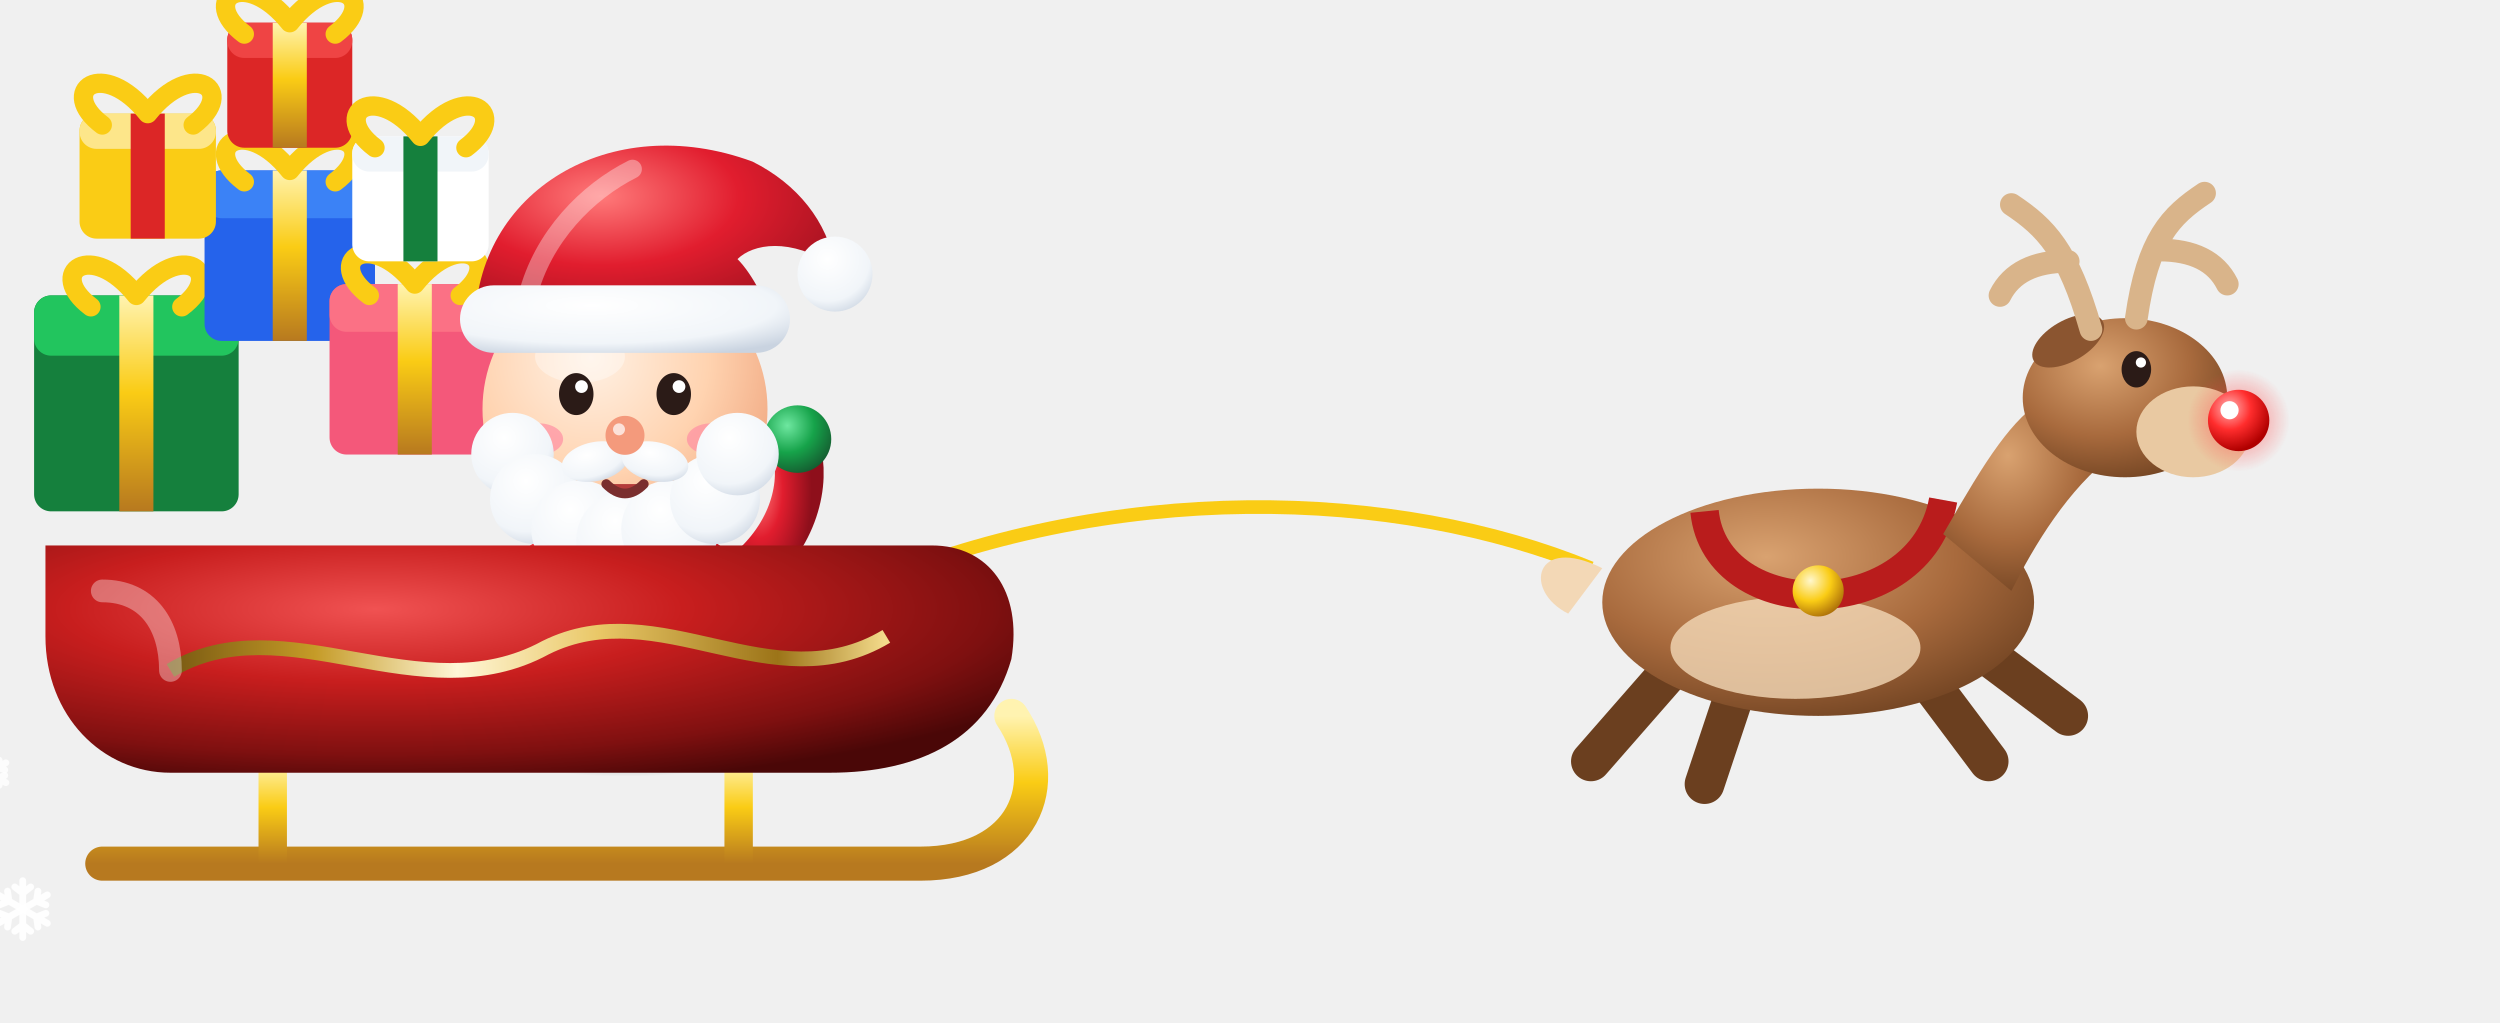
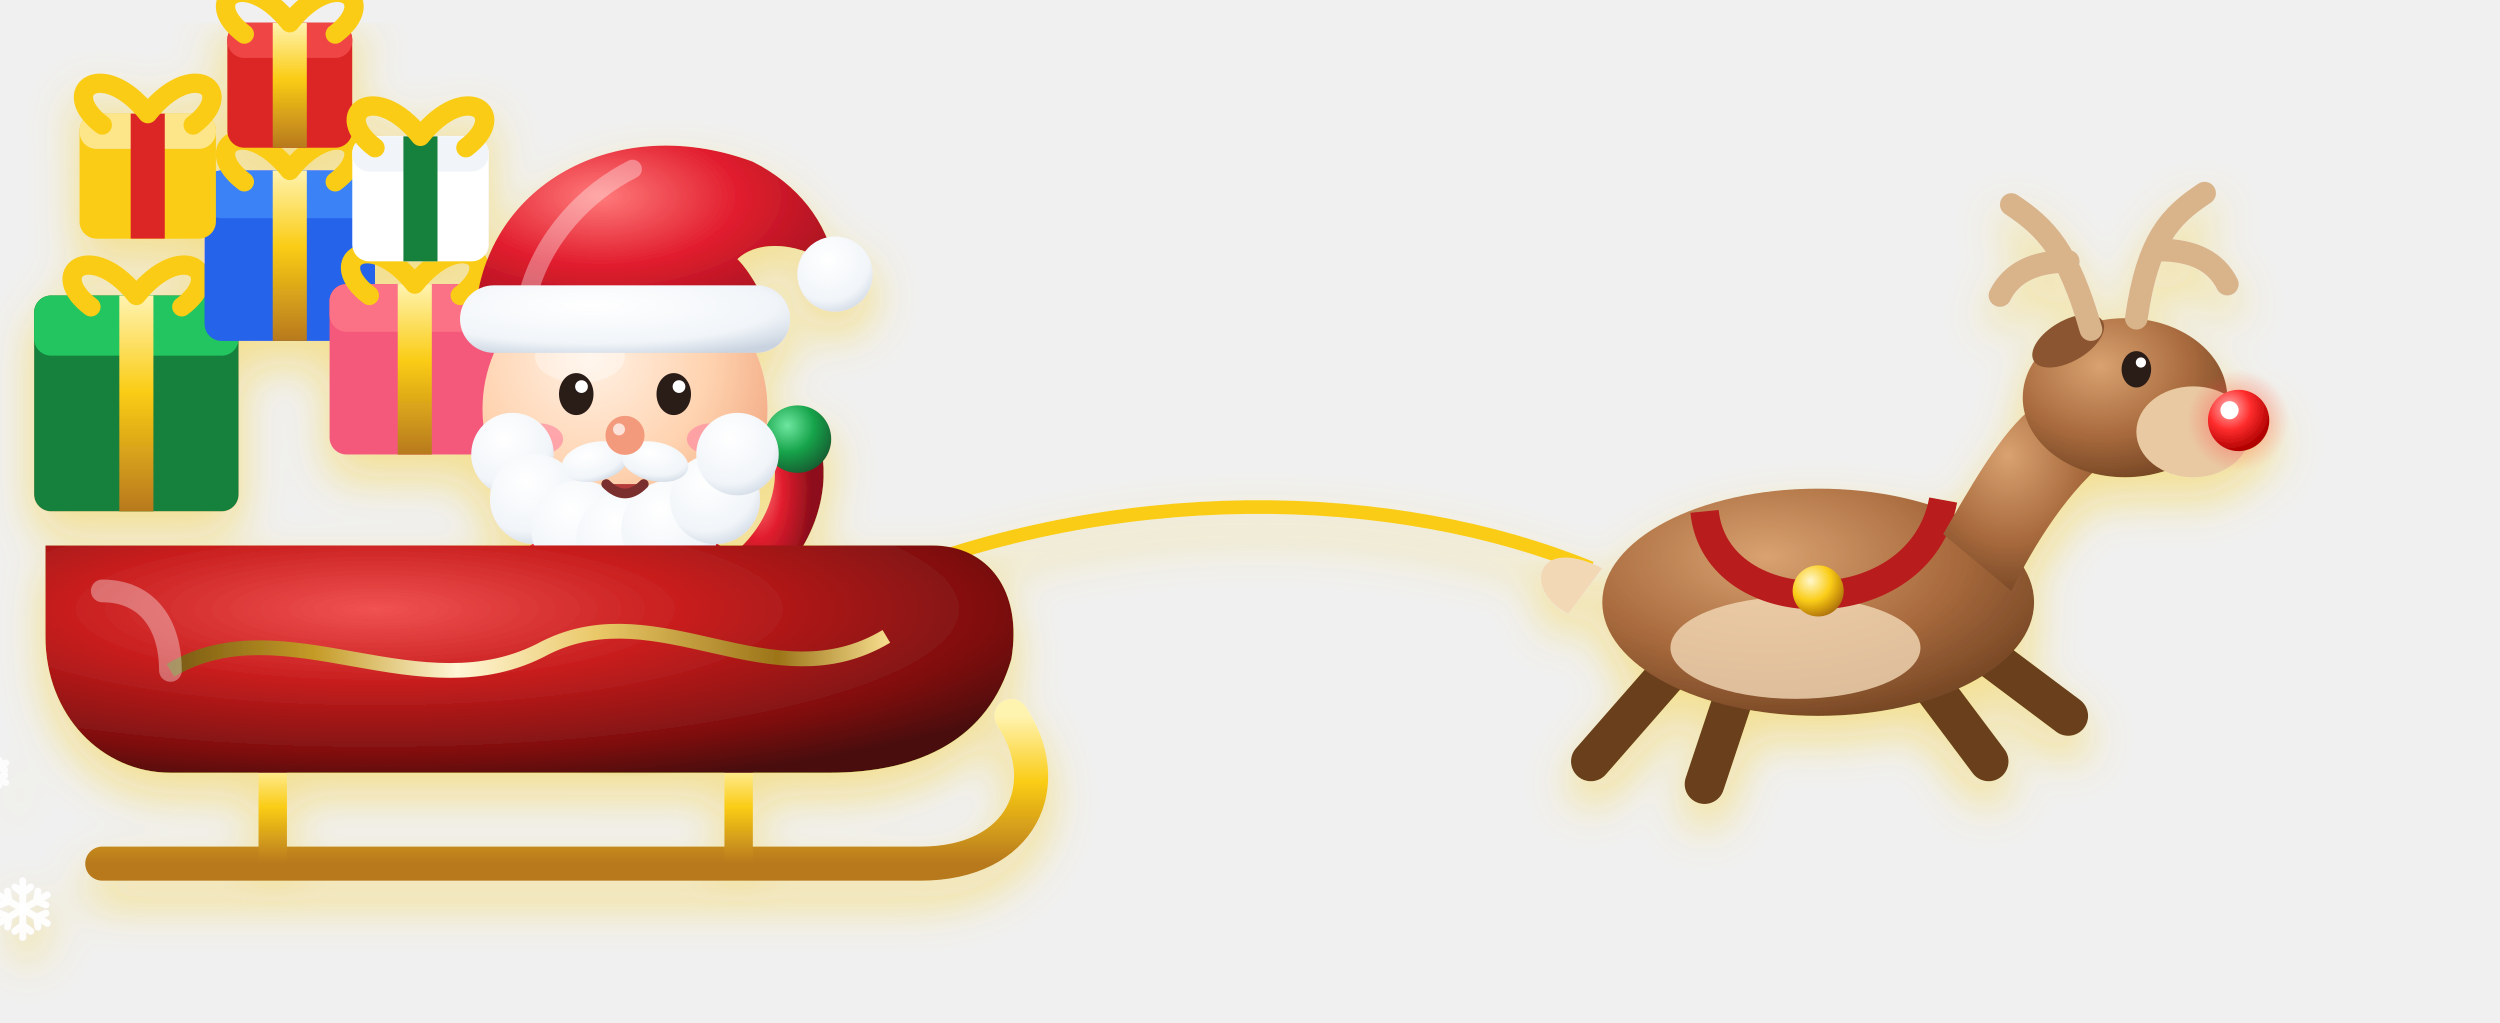
<svg xmlns="http://www.w3.org/2000/svg" width="440" height="180" viewBox="0 0 440 180">
  <defs>
    <radialGradient id="skin" cx="38%" cy="32%" r="75%">
      <stop offset="0" stop-color="#FFF1E4" />
      <stop offset=".55" stop-color="#FFD3B0" />
      <stop offset="1" stop-color="#EFA37C" />
    </radialGradient>
    <radialGradient id="red" cx="35%" cy="28%" r="85%">
      <stop offset="0" stop-color="#FF7A7A" />
      <stop offset=".45" stop-color="#E11D2E" />
      <stop offset="1" stop-color="#8E0F1B" />
    </radialGradient>
    <radialGradient id="pink" cx="35%" cy="28%" r="85%">
      <stop offset="0" stop-color="#FFC1CF" />
      <stop offset=".45" stop-color="#F4587A" />
      <stop offset="1" stop-color="#B0204A" />
    </radialGradient>
    <radialGradient id="fur" cx="40%" cy="30%" r="80%">
      <stop offset="0" stop-color="#FFFFFF" />
      <stop offset=".7" stop-color="#F1F5F9" />
      <stop offset="1" stop-color="#C9D3E0" />
    </radialGradient>
    <linearGradient id="gold" x1="0" y1="0" x2="0" y2="1">
      <stop offset="0" stop-color="#FFF3B0" />
      <stop offset=".45" stop-color="#FACC15" />
      <stop offset="1" stop-color="#B7791F" />
    </linearGradient>
    <radialGradient id="goldR" cx="35%" cy="30%" r="80%">
      <stop offset="0" stop-color="#FFF7CC" />
      <stop offset=".5" stop-color="#FACC15" />
      <stop offset="1" stop-color="#A16207" />
    </radialGradient>
    <radialGradient id="green" cx="35%" cy="30%" r="80%">
      <stop offset="0" stop-color="#6EE7A0" />
      <stop offset=".5" stop-color="#16A34A" />
      <stop offset="1" stop-color="#14532D" />
    </radialGradient>
    <radialGradient id="snow" cx="38%" cy="30%" r="80%">
      <stop offset="0" stop-color="#FFFFFF" />
      <stop offset=".65" stop-color="#EEF4FB" />
      <stop offset="1" stop-color="#B9C7DA" />
    </radialGradient>
    <radialGradient id="deer" cx="38%" cy="30%" r="80%">
      <stop offset="0" stop-color="#D9A270" />
      <stop offset=".55" stop-color="#A86A3D" />
      <stop offset="1" stop-color="#6B3F1F" />
    </radialGradient>
    <radialGradient id="nose" cx="35%" cy="30%" r="70%">
      <stop offset="0" stop-color="#FFB4B4" />
      <stop offset=".5" stop-color="#FF2D2D" />
      <stop offset="1" stop-color="#B00000" />
    </radialGradient>
    <radialGradient id="glow" cx="50%" cy="50%" r="50%">
      <stop offset="0" stop-color="#FF4D4D" stop-opacity=".7" />
      <stop offset="1" stop-color="#FF4D4D" stop-opacity="0" />
    </radialGradient>
    <radialGradient id="shadow" cx="50%" cy="50%" r="50%">
      <stop offset="0" stop-color="#000" stop-opacity=".35" />
      <stop offset="1" stop-color="#000" stop-opacity="0" />
    </radialGradient>
    <linearGradient id="goldH" x1="0" y1="0" x2="1" y2="0">
      <stop offset="0" stop-color="#7A5A12" />
      <stop offset=".2" stop-color="#C59B27" />
      <stop offset=".4" stop-color="#FFF6D6" />
      <stop offset=".6" stop-color="#E9C766" />
      <stop offset=".85" stop-color="#9C7418" />
      <stop offset="1" stop-color="#F3DA8A" />
    </linearGradient>
    <radialGradient id="velvet" cx="34%" cy="28%" r="80%">
      <stop offset="0" stop-color="#F05252" />
      <stop offset=".4" stop-color="#C81E1E" />
      <stop offset=".8" stop-color="#7F1010" />
      <stop offset="1" stop-color="#4A0707" />
    </radialGradient>
    <linearGradient id="velvetL" x1="0" y1="0" x2="0" y2="1">
      <stop offset="0" stop-color="#DC2626" />
      <stop offset=".5" stop-color="#A51616" />
      <stop offset="1" stop-color="#5E0B0B" />
    </linearGradient>
    <linearGradient id="pine1" x1="0" y1="0" x2="1" y2="1">
      <stop offset="0" stop-color="#4ADE80" />
      <stop offset="1" stop-color="#15803D" />
    </linearGradient>
    <linearGradient id="pine2" x1="0" y1="0" x2="1" y2="1">
      <stop offset="0" stop-color="#22C55E" />
      <stop offset="1" stop-color="#14532D" />
    </linearGradient>
    <linearGradient id="pine3" x1="0" y1="0" x2="1" y2="1">
      <stop offset="0" stop-color="#16A34A" />
      <stop offset="1" stop-color="#052E16" />
    </linearGradient>
    <radialGradient id="berry" cx="35%" cy="30%" r="70%">
      <stop offset="0" stop-color="#FFB3B3" />
      <stop offset=".45" stop-color="#DC2626" />
      <stop offset="1" stop-color="#6B0A0A" />
    </radialGradient>
    <radialGradient id="mist" cx="35%" cy="30%" r="70%">
      <stop offset="0" stop-color="#FFFFFF" />
      <stop offset="1" stop-color="#D9E4D0" />
    </radialGradient>
+     <filter id="ds" x="-10%" y="-20%" width="120%" height="150%">
+       <feDropShadow dx="0" dy="4" stdDeviation="4" flood-color="#FACC15" flood-opacity=".45" />
+     </filter>
  </defs>
-   <path d="M150 104 C196 84 246 86 280 100" stroke="#FACC15" stroke-width="2.4" fill="none" />
-   <g transform="translate(320 100) scale(1.0)">
-     <path d="M-26 18 L-40 34 M-14 20 L-20 38 M18 18 L30 34 M28 14 L44 26" stroke="#6B3F1F" stroke-width="7" stroke-linecap="round" />
-     <ellipse cx="0" cy="6" rx="38" ry="20" fill="url(#deer)" />
-     <ellipse cx="-4" cy="14" rx="22" ry="9" fill="#F3D8B6" opacity=".8" />
-     <path d="M-38 0 C-50 -6 -52 4 -44 8" fill="#F3D8B6" />
-     <path d="M-20 -10 C-18 10 18 10 22 -12" stroke="#B91C1C" stroke-width="5" fill="none" />
-     <circle cx="0" cy="4" r="4.5" fill="url(#goldR)" />
-     <path d="M22 -6 C30 -20 34 -26 40 -30 L52 -20 C44 -14 38 -4 34 4 Z" fill="url(#deer)" />
-     <ellipse cx="54" cy="-30" rx="18" ry="14" fill="url(#deer)" />
-     <ellipse cx="66" cy="-24" rx="10" ry="8" fill="#E9C9A2" />
-     <circle cx="74" cy="-26" r="9" fill="url(#glow)" />
-     <circle cx="74" cy="-26" r="5.4" fill="url(#nose)" />
-     <circle cx="72.4" cy="-27.8" r="1.6" fill="#fff" />
-     <ellipse cx="56" cy="-35" rx="2.6" ry="3.2" fill="#2B1B17" />
-     <circle cx="56.8" cy="-36.2" r=".9" fill="#fff" />
-     <ellipse cx="44" cy="-40" rx="7" ry="3.6" fill="#8B5530" transform="rotate(-30 44 -40)" />
-     <path d="M48 -42 C44 -56 40 -60 34 -64 M44 -54 C38 -54 34 -52 32 -48 M56 -44 C58 -58 62 -62 68 -66 M60 -56 C66 -56 70 -54 72 -50" stroke="#D9B48A" stroke-width="4" fill="none" stroke-linecap="round" />
-   </g>
-   <path d="M18 152 L162 152 C180 152 186 138 178 126" stroke="url(#gold)" stroke-width="6" fill="none" stroke-linecap="round" />
-   <path d="M48 134 L48 152 M130 134 L130 152" stroke="url(#gold)" stroke-width="5" />
-   <g transform="translate(6 52)">
-     <rect x="0" y="0" width="36" height="38" rx="3" fill="#15803D" />
-     <rect x="0" y="0" width="36" height="10.6" rx="3" fill="#22C55E" />
-     <rect x="15.0" y="0" width="6" height="38" fill="url(#gold)" />
-     <path d="M18.0 0 c-8 -10 -16 -4 -8 2 M18.0 0 c8 -10 16 -4 8 2" stroke="#FACC15" stroke-width="3.4" fill="none" stroke-linecap="round" />
-   </g>
-   <g transform="translate(36 30)">
-     <rect x="0" y="0" width="30" height="30" rx="3" fill="#2563EB" />
-     <rect x="0" y="0" width="30" height="8.4" rx="3" fill="#3B82F6" />
-     <rect x="12.0" y="0" width="6" height="30" fill="url(#gold)" />
-     <path d="M15.0 0 c-8 -10 -16 -4 -8 2 M15.0 0 c8 -10 16 -4 8 2" stroke="#FACC15" stroke-width="3.4" fill="none" stroke-linecap="round" />
-   </g>
-   <g transform="translate(14 20)">
-     <rect x="0" y="0" width="24" height="22" rx="3" fill="#FACC15" />
-     <rect x="0" y="0" width="24" height="6.2" rx="3" fill="#FDE68A" />
-     <rect x="9.0" y="0" width="6" height="22" fill="#DC2626" />
-     <path d="M12.0 0 c-8 -10 -16 -4 -8 2 M12.0 0 c8 -10 16 -4 8 2" stroke="#FACC15" stroke-width="3.4" fill="none" stroke-linecap="round" />
-   </g>
-   <g transform="translate(58 50)">
-     <rect x="0" y="0" width="30" height="30" rx="3" fill="#F4587A" />
-     <rect x="0" y="0" width="30" height="8.4" rx="3" fill="#FB7185" />
-     <rect x="12.0" y="0" width="6" height="30" fill="url(#gold)" />
-     <path d="M15.0 0 c-8 -10 -16 -4 -8 2 M15.0 0 c8 -10 16 -4 8 2" stroke="#FACC15" stroke-width="3.4" fill="none" stroke-linecap="round" />
-   </g>
-   <g transform="translate(40 4)">
-     <rect x="0" y="0" width="22" height="22" rx="3" fill="#DC2626" />
-     <rect x="0" y="0" width="22" height="6.2" rx="3" fill="#EF4444" />
-     <rect x="8.0" y="0" width="6" height="22" fill="url(#gold)" />
-     <path d="M11.0 0 c-8 -10 -16 -4 -8 2 M11.0 0 c8 -10 16 -4 8 2" stroke="#FACC15" stroke-width="3.4" fill="none" stroke-linecap="round" />
-   </g>
-   <g transform="translate(62 24)">
-     <rect x="0" y="0" width="24" height="22" rx="3" fill="#FFFFFF" />
-     <rect x="0" y="0" width="24" height="6.2" rx="3" fill="#F1F5F9" />
-     <rect x="9.0" y="0" width="6" height="22" fill="#15803D" />
-     <path d="M12.0 0 c-8 -10 -16 -4 -8 2 M12.0 0 c8 -10 16 -4 8 2" stroke="#FACC15" stroke-width="3.4" fill="none" stroke-linecap="round" />
-   </g>
-   <g transform="translate(110 72) scale(0.66)">
-     <ellipse cx="0" cy="92" rx="32" ry="6" fill="url(#shadow)" />
-     <ellipse cx="-14" cy="82" rx="11" ry="7" fill="#1F1A24" />
-     <ellipse cx="14" cy="82" rx="11" ry="7" fill="#1F1A24" />
-     <path d="M-34 66 C-38 40 -24 30 0 30 C24 30 38 40 34 66 C30 80 -30 80 -34 66 Z" fill="url(#red)" />
-     <rect x="-6" y="34" width="12" height="40" rx="6" fill="url(#fur)" opacity=".95" />
-     <rect x="-34" y="56" width="68" height="9" rx="4.5" fill="#1F1A24" />
-     <rect x="-8" y="54" width="16" height="13" rx="3" fill="url(#gold)" stroke="#8A5A00" stroke-width="1.5" />
-     <path d="M30 46 C44 36 48 22 46 12" stroke="url(#red)" stroke-width="13" fill="none" stroke-linecap="round" />
-     <circle cx="46" cy="8" r="9" fill="url(#green)" />
-     <circle cx="-38" cy="54" r="9" fill="url(#green)" />
-     <circle cx="0" cy="0" r="38" fill="url(#skin)" />
-     <ellipse cx="-12" cy="-14" rx="12" ry="7" fill="#fff" opacity=".35" />
-     <ellipse cx="-13" cy="-4" rx="4.6" ry="5.6" fill="#2B1B17" />
-     <circle cx="-11.6" cy="-6" r="1.7" fill="#fff" />
-     <ellipse cx="13" cy="-4" rx="4.6" ry="5.6" fill="#2B1B17" />
-     <circle cx="14.4" cy="-6" r="1.7" fill="#fff" />
-     <ellipse cx="-23" cy="8" rx="6.5" ry="4.2" fill="#FF8FA3" opacity=".7" />
-     <ellipse cx="23" cy="8" rx="6.5" ry="4.2" fill="#FF8FA3" opacity=".7" />
-     <circle cx="-30" cy="12" r="11" fill="url(#fur)" />
-     <circle cx="-24" cy="24" r="12" fill="url(#fur)" />
-     <circle cx="-12" cy="32" r="13" fill="url(#fur)" />
-     <circle cx="0" cy="35" r="13" fill="url(#fur)" />
-     <circle cx="12" cy="32" r="13" fill="url(#fur)" />
-     <circle cx="24" cy="24" r="12" fill="url(#fur)" />
-     <circle cx="30" cy="12" r="11" fill="url(#fur)" />
-     <path d="M-5 20 q5 5 10 0" stroke="#7A2E2E" stroke-width="2.6" fill="#B43B3B" stroke-linecap="round" />
-     <ellipse cx="-8" cy="14" rx="9" ry="5.2" fill="url(#fur)" transform="rotate(-12 -8 14)" />
-     <ellipse cx="8" cy="14" rx="9" ry="5.2" fill="url(#fur)" transform="rotate(12 8 14)" />
-     <circle cx="0" cy="7" r="5.2" fill="#F49A7C" />
-     <circle cx="-1.6" cy="5.4" r="1.6" fill="#fff" opacity=".7" />
-     <path d="M-40 -22 C-40 -58 -4 -80 34 -66 C46 -60 54 -50 56 -38 C44 -46 34 -44 30 -40 C34 -36 38 -28 40 -22 Z" fill="url(#red)" />
-     <path d="M-26 -30 C-22 -46 -10 -58 2 -64" stroke="#fff" stroke-opacity=".35" stroke-width="5" fill="none" stroke-linecap="round" />
-     <circle cx="56" cy="-36" r="10" fill="url(#fur)" />
-     <rect x="-44" y="-33" width="88" height="18" rx="9" fill="url(#fur)" />
-   </g>
-   <path d="M8 96 L164 96 C174 96 180 104 178 116 C174 130 162 136 146 136 L30 136 C18 136 8 126 8 112 Z" fill="url(#velvet)" />
-   <path d="M8 98 L164 98" stroke="url(#goldH)" stroke-width="5" stroke-linecap="round" />
-   <path d="M30 118 C50 106 74 126 96 114 C116 104 136 124 156 112" stroke="url(#goldH)" stroke-width="2.6" fill="none" />
-   <path d="M18 104 C26 104 30 110 30 118" stroke="#fff" stroke-opacity=".35" stroke-width="4" fill="none" stroke-linecap="round" />
-   <g transform="translate(4 160)" stroke="#fff" stroke-opacity="0.9" stroke-width="1.2" stroke-linecap="round" fill="none">
-     <path d="M0 0 L0 -5 M0 -2.8 L-1.4 -3.9 M0 -2.8 L1.4 -3.9" transform="rotate(0)" />
-     <path d="M0 0 L0 -5 M0 -2.8 L-1.4 -3.9 M0 -2.8 L1.4 -3.9" transform="rotate(60)" />
-     <path d="M0 0 L0 -5 M0 -2.8 L-1.4 -3.9 M0 -2.8 L1.4 -3.9" transform="rotate(120)" />
-     <path d="M0 0 L0 -5 M0 -2.8 L-1.4 -3.9 M0 -2.8 L1.4 -3.9" transform="rotate(180)" />
-     <path d="M0 0 L0 -5 M0 -2.8 L-1.4 -3.9 M0 -2.8 L1.4 -3.9" transform="rotate(240)" />
-     <path d="M0 0 L0 -5 M0 -2.8 L-1.4 -3.9 M0 -2.8 L1.4 -3.9" transform="rotate(300)" />
-   </g>
-   <g transform="translate(-2 136)" stroke="#fff" stroke-opacity="0.8" stroke-width="1.2" stroke-linecap="round" fill="none">
-     <path d="M0 0 L0 -3.5 M0 -1.9 L-1.0 -2.7 M0 -1.9 L1.0 -2.7" transform="rotate(0)" />
-     <path d="M0 0 L0 -3.5 M0 -1.9 L-1.0 -2.7 M0 -1.9 L1.0 -2.7" transform="rotate(60)" />
-     <path d="M0 0 L0 -3.5 M0 -1.9 L-1.0 -2.7 M0 -1.9 L1.0 -2.7" transform="rotate(120)" />
-     <path d="M0 0 L0 -3.5 M0 -1.9 L-1.0 -2.7 M0 -1.9 L1.0 -2.7" transform="rotate(180)" />
-     <path d="M0 0 L0 -3.5 M0 -1.9 L-1.0 -2.7 M0 -1.9 L1.0 -2.7" transform="rotate(240)" />
-     <path d="M0 0 L0 -3.5 M0 -1.9 L-1.0 -2.7 M0 -1.9 L1.0 -2.7" transform="rotate(300)" />
+   <g filter="url(#ds)">
+     <path d="M150 104 C196 84 246 86 280 100" stroke="#FACC15" stroke-width="2.4" fill="none" />
+     <g transform="translate(320 100) scale(1.0)">
+       <path d="M-26 18 L-40 34 M-14 20 L-20 38 M18 18 L30 34 M28 14 L44 26" stroke="#6B3F1F" stroke-width="7" stroke-linecap="round" />
+       <ellipse cx="0" cy="6" rx="38" ry="20" fill="url(#deer)" />
+       <ellipse cx="-4" cy="14" rx="22" ry="9" fill="#F3D8B6" opacity=".8" />
+       <path d="M-38 0 C-50 -6 -52 4 -44 8" fill="#F3D8B6" />
+       <path d="M-20 -10 C-18 10 18 10 22 -12" stroke="#B91C1C" stroke-width="5" fill="none" />
+       <circle cx="0" cy="4" r="4.5" fill="url(#goldR)" />
+       <path d="M22 -6 C30 -20 34 -26 40 -30 L52 -20 C44 -14 38 -4 34 4 Z" fill="url(#deer)" />
+       <ellipse cx="54" cy="-30" rx="18" ry="14" fill="url(#deer)" />
+       <ellipse cx="66" cy="-24" rx="10" ry="8" fill="#E9C9A2" />
+       <circle cx="74" cy="-26" r="9" fill="url(#glow)" />
+       <circle cx="74" cy="-26" r="5.4" fill="url(#nose)" />
+       <circle cx="72.4" cy="-27.8" r="1.6" fill="#fff" />
+       <ellipse cx="56" cy="-35" rx="2.6" ry="3.2" fill="#2B1B17" />
+       <circle cx="56.8" cy="-36.2" r=".9" fill="#fff" />
+       <ellipse cx="44" cy="-40" rx="7" ry="3.6" fill="#8B5530" transform="rotate(-30 44 -40)" />
+       <path d="M48 -42 C44 -56 40 -60 34 -64 M44 -54 C38 -54 34 -52 32 -48 M56 -44 C58 -58 62 -62 68 -66 M60 -56 C66 -56 70 -54 72 -50" stroke="#D9B48A" stroke-width="4" fill="none" stroke-linecap="round" />
+     </g>
+     <path d="M18 152 L162 152 C180 152 186 138 178 126" stroke="url(#gold)" stroke-width="6" fill="none" stroke-linecap="round" />
+     <path d="M48 134 L48 152 M130 134 L130 152" stroke="url(#gold)" stroke-width="5" />
+     <g transform="translate(6 52)">
+       <rect x="0" y="0" width="36" height="38" rx="3" fill="#15803D" />
+       <rect x="0" y="0" width="36" height="10.6" rx="3" fill="#22C55E" />
+       <rect x="15.0" y="0" width="6" height="38" fill="url(#gold)" />
+       <path d="M18.0 0 c-8 -10 -16 -4 -8 2 M18.0 0 c8 -10 16 -4 8 2" stroke="#FACC15" stroke-width="3.4" fill="none" stroke-linecap="round" />
+     </g>
+     <g transform="translate(36 30)">
+       <rect x="0" y="0" width="30" height="30" rx="3" fill="#2563EB" />
+       <rect x="0" y="0" width="30" height="8.4" rx="3" fill="#3B82F6" />
+       <rect x="12.0" y="0" width="6" height="30" fill="url(#gold)" />
+       <path d="M15.0 0 c-8 -10 -16 -4 -8 2 M15.0 0 c8 -10 16 -4 8 2" stroke="#FACC15" stroke-width="3.4" fill="none" stroke-linecap="round" />
+     </g>
+     <g transform="translate(14 20)">
+       <rect x="0" y="0" width="24" height="22" rx="3" fill="#FACC15" />
+       <rect x="0" y="0" width="24" height="6.2" rx="3" fill="#FDE68A" />
+       <rect x="9.0" y="0" width="6" height="22" fill="#DC2626" />
+       <path d="M12.0 0 c-8 -10 -16 -4 -8 2 M12.0 0 c8 -10 16 -4 8 2" stroke="#FACC15" stroke-width="3.4" fill="none" stroke-linecap="round" />
+     </g>
+     <g transform="translate(58 50)">
+       <rect x="0" y="0" width="30" height="30" rx="3" fill="#F4587A" />
+       <rect x="0" y="0" width="30" height="8.4" rx="3" fill="#FB7185" />
+       <rect x="12.0" y="0" width="6" height="30" fill="url(#gold)" />
+       <path d="M15.0 0 c-8 -10 -16 -4 -8 2 M15.0 0 c8 -10 16 -4 8 2" stroke="#FACC15" stroke-width="3.4" fill="none" stroke-linecap="round" />
+     </g>
+     <g transform="translate(40 4)">
+       <rect x="0" y="0" width="22" height="22" rx="3" fill="#DC2626" />
+       <rect x="0" y="0" width="22" height="6.2" rx="3" fill="#EF4444" />
+       <rect x="8.0" y="0" width="6" height="22" fill="url(#gold)" />
+       <path d="M11.0 0 c-8 -10 -16 -4 -8 2 M11.0 0 c8 -10 16 -4 8 2" stroke="#FACC15" stroke-width="3.4" fill="none" stroke-linecap="round" />
+     </g>
+     <g transform="translate(62 24)">
+       <rect x="0" y="0" width="24" height="22" rx="3" fill="#FFFFFF" />
+       <rect x="0" y="0" width="24" height="6.2" rx="3" fill="#F1F5F9" />
+       <rect x="9.0" y="0" width="6" height="22" fill="#15803D" />
+       <path d="M12.0 0 c-8 -10 -16 -4 -8 2 M12.0 0 c8 -10 16 -4 8 2" stroke="#FACC15" stroke-width="3.4" fill="none" stroke-linecap="round" />
+     </g>
+     <g transform="translate(110 72) scale(0.66)">
+       <ellipse cx="0" cy="92" rx="32" ry="6" fill="url(#shadow)" />
+       <ellipse cx="-14" cy="82" rx="11" ry="7" fill="#1F1A24" />
+       <ellipse cx="14" cy="82" rx="11" ry="7" fill="#1F1A24" />
+       <path d="M-34 66 C-38 40 -24 30 0 30 C24 30 38 40 34 66 C30 80 -30 80 -34 66 Z" fill="url(#red)" />
+       <rect x="-6" y="34" width="12" height="40" rx="6" fill="url(#fur)" opacity=".95" />
+       <rect x="-34" y="56" width="68" height="9" rx="4.5" fill="#1F1A24" />
+       <rect x="-8" y="54" width="16" height="13" rx="3" fill="url(#gold)" stroke="#8A5A00" stroke-width="1.5" />
+       <path d="M30 46 C44 36 48 22 46 12" stroke="url(#red)" stroke-width="13" fill="none" stroke-linecap="round" />
+       <circle cx="46" cy="8" r="9" fill="url(#green)" />
+       <circle cx="-38" cy="54" r="9" fill="url(#green)" />
+       <circle cx="0" cy="0" r="38" fill="url(#skin)" />
+       <ellipse cx="-12" cy="-14" rx="12" ry="7" fill="#fff" opacity=".35" />
+       <ellipse cx="-13" cy="-4" rx="4.6" ry="5.6" fill="#2B1B17" />
+       <circle cx="-11.6" cy="-6" r="1.7" fill="#fff" />
+       <ellipse cx="13" cy="-4" rx="4.6" ry="5.6" fill="#2B1B17" />
+       <circle cx="14.4" cy="-6" r="1.7" fill="#fff" />
+       <ellipse cx="-23" cy="8" rx="6.5" ry="4.2" fill="#FF8FA3" opacity=".7" />
+       <ellipse cx="23" cy="8" rx="6.5" ry="4.2" fill="#FF8FA3" opacity=".7" />
+       <circle cx="-30" cy="12" r="11" fill="url(#fur)" />
+       <circle cx="-24" cy="24" r="12" fill="url(#fur)" />
+       <circle cx="-12" cy="32" r="13" fill="url(#fur)" />
+       <circle cx="0" cy="35" r="13" fill="url(#fur)" />
+       <circle cx="12" cy="32" r="13" fill="url(#fur)" />
+       <circle cx="24" cy="24" r="12" fill="url(#fur)" />
+       <circle cx="30" cy="12" r="11" fill="url(#fur)" />
+       <path d="M-5 20 q5 5 10 0" stroke="#7A2E2E" stroke-width="2.6" fill="#B43B3B" stroke-linecap="round" />
+       <ellipse cx="-8" cy="14" rx="9" ry="5.2" fill="url(#fur)" transform="rotate(-12 -8 14)" />
+       <ellipse cx="8" cy="14" rx="9" ry="5.2" fill="url(#fur)" transform="rotate(12 8 14)" />
+       <circle cx="0" cy="7" r="5.2" fill="#F49A7C" />
+       <circle cx="-1.6" cy="5.4" r="1.6" fill="#fff" opacity=".7" />
+       <path d="M-40 -22 C-40 -58 -4 -80 34 -66 C46 -60 54 -50 56 -38 C44 -46 34 -44 30 -40 C34 -36 38 -28 40 -22 Z" fill="url(#red)" />
+       <path d="M-26 -30 C-22 -46 -10 -58 2 -64" stroke="#fff" stroke-opacity=".35" stroke-width="5" fill="none" stroke-linecap="round" />
+       <circle cx="56" cy="-36" r="10" fill="url(#fur)" />
+       <rect x="-44" y="-33" width="88" height="18" rx="9" fill="url(#fur)" />
+     </g>
+     <path d="M8 96 L164 96 C174 96 180 104 178 116 C174 130 162 136 146 136 L30 136 C18 136 8 126 8 112 Z" fill="url(#velvet)" />
+     <path d="M8 98 L164 98" stroke="url(#goldH)" stroke-width="5" stroke-linecap="round" />
+     <path d="M30 118 C50 106 74 126 96 114 C116 104 136 124 156 112" stroke="url(#goldH)" stroke-width="2.6" fill="none" />
+     <path d="M18 104 C26 104 30 110 30 118" stroke="#fff" stroke-opacity=".35" stroke-width="4" fill="none" stroke-linecap="round" />
+     <g transform="translate(4 160)" stroke="#fff" stroke-opacity="0.9" stroke-width="1.2" stroke-linecap="round" fill="none">
+       <path d="M0 0 L0 -5 M0 -2.8 L-1.4 -3.9 M0 -2.8 L1.4 -3.9" transform="rotate(0)" />
+       <path d="M0 0 L0 -5 M0 -2.8 L-1.4 -3.9 M0 -2.8 L1.4 -3.9" transform="rotate(60)" />
+       <path d="M0 0 L0 -5 M0 -2.8 L-1.4 -3.9 M0 -2.8 L1.4 -3.9" transform="rotate(120)" />
+       <path d="M0 0 L0 -5 M0 -2.8 L-1.4 -3.9 M0 -2.8 L1.4 -3.9" transform="rotate(180)" />
+       <path d="M0 0 L0 -5 M0 -2.8 L-1.4 -3.9 M0 -2.8 L1.4 -3.9" transform="rotate(240)" />
+       <path d="M0 0 L0 -5 M0 -2.8 L-1.4 -3.9 M0 -2.8 L1.4 -3.9" transform="rotate(300)" />
+     </g>
+     <g transform="translate(-2 136)" stroke="#fff" stroke-opacity="0.8" stroke-width="1.2" stroke-linecap="round" fill="none">
+       <path d="M0 0 L0 -3.5 M0 -1.9 L-1.0 -2.7 M0 -1.9 L1.0 -2.7" transform="rotate(0)" />
+       <path d="M0 0 L0 -3.5 M0 -1.9 L-1.0 -2.7 M0 -1.9 L1.0 -2.7" transform="rotate(60)" />
+       <path d="M0 0 L0 -3.5 M0 -1.9 L-1.0 -2.7 M0 -1.9 L1.0 -2.7" transform="rotate(120)" />
+       <path d="M0 0 L0 -3.5 M0 -1.9 L-1.0 -2.7 M0 -1.9 L1.0 -2.7" transform="rotate(180)" />
+       <path d="M0 0 L0 -3.5 M0 -1.9 L-1.0 -2.7 M0 -1.9 L1.0 -2.7" transform="rotate(240)" />
+       <path d="M0 0 L0 -3.5 M0 -1.9 L-1.0 -2.7 M0 -1.9 L1.0 -2.7" transform="rotate(300)" />
+     </g>
  </g>
</svg>
